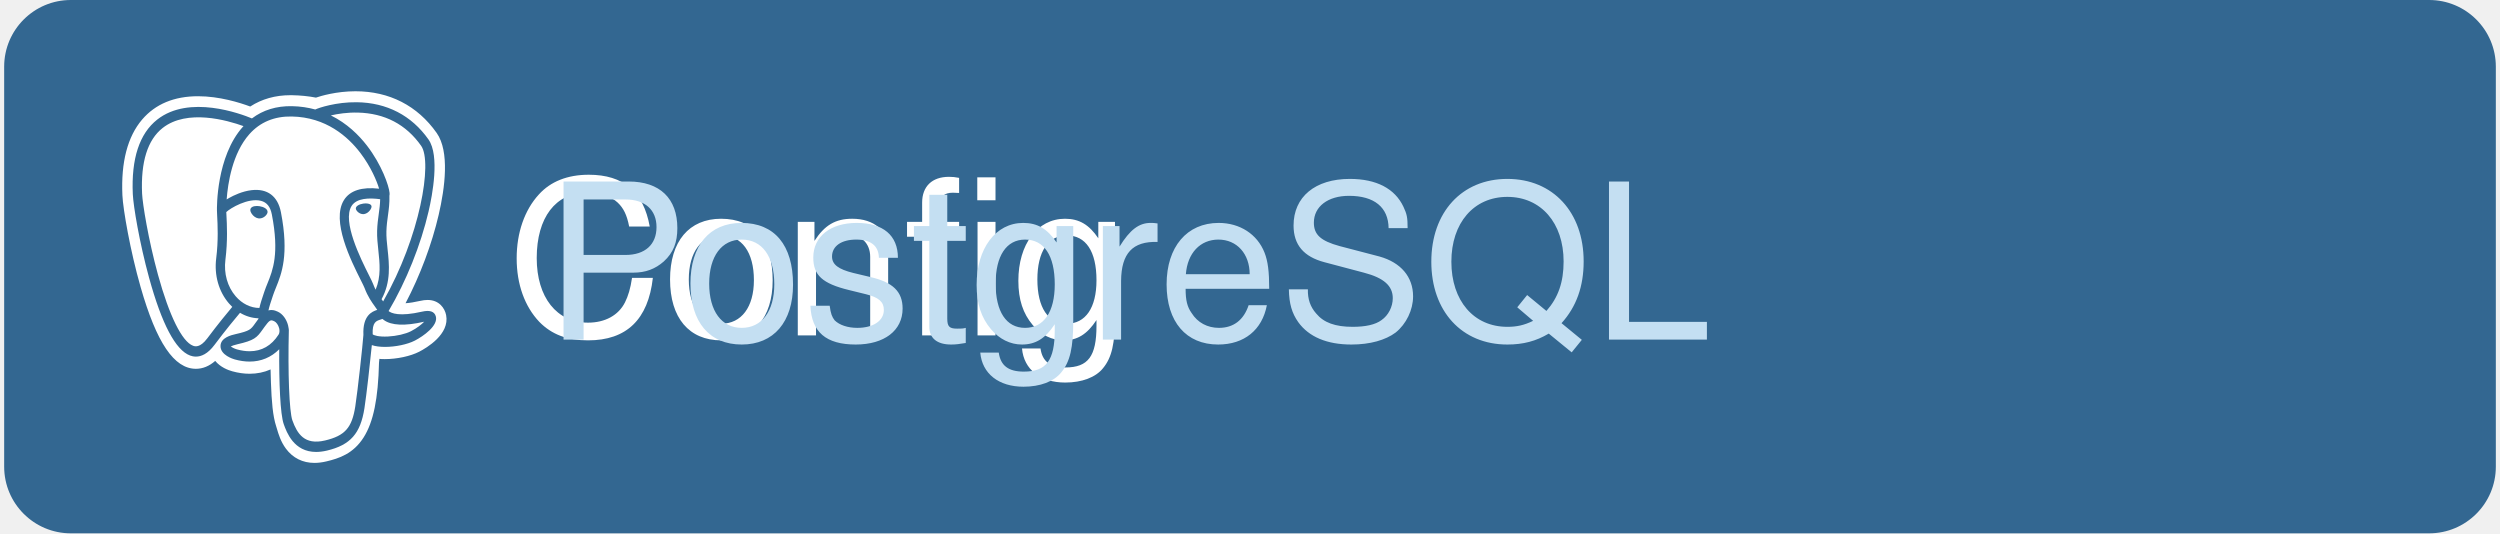
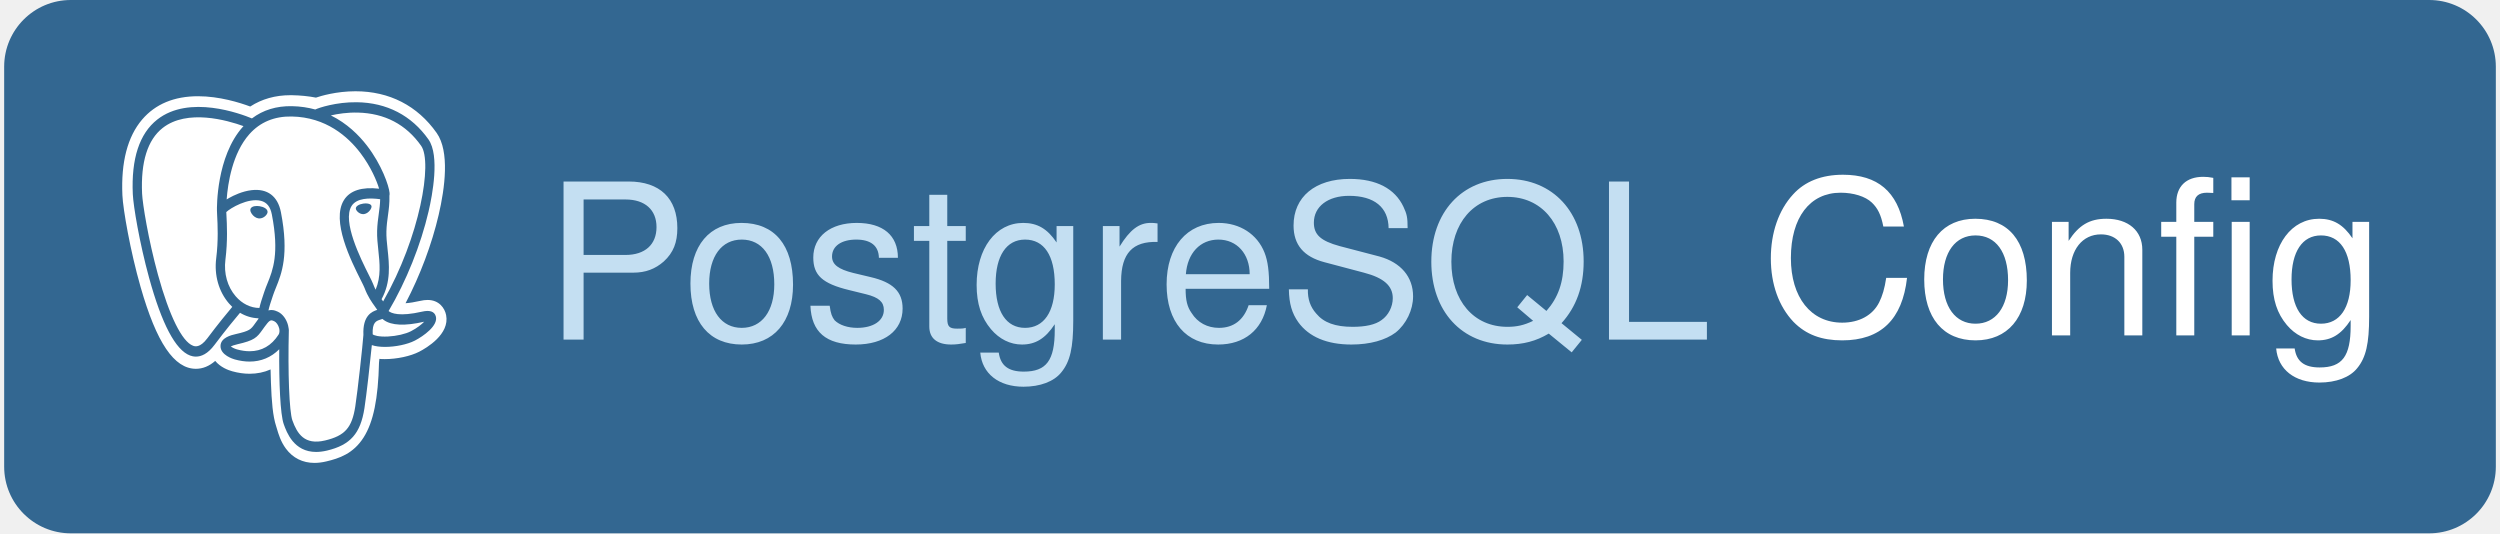
<svg xmlns="http://www.w3.org/2000/svg" width="150" height="32">
  <g>
    <rect fill="none" id="canvas_background" height="34" width="152" y="-1" x="-1" />
  </g>
  <g>
    <g stroke="null" fill-rule="evenodd" fill="none" id="Page-1">
      <g stroke="null" id="button">
        <rect stroke="null" x="0.25" y="0" rx="4" height="32" width="149.5" fill="#336791" id="Background" />
        <path stroke="null" fill="#336791" id="to-Heroku" d="m83.027,21.091c0.357,0 0.793,-0.039 0.992,-0.078l0,-0.923c-0.185,0.052 -0.463,0.091 -0.714,0.091c-0.846,0 -1.084,-0.364 -1.084,-1.092l0,-4.03l1.811,0l0,-0.923l-1.811,0l0,-2.444l-1.137,0l0,2.444l-1.216,0l0,0.923l1.216,0l0,4.277c0,1.196 0.476,1.755 1.944,1.755zm5.394,0.052c1.706,0 3.239,-1.222 3.239,-3.575c0,-2.366 -1.534,-3.575 -3.239,-3.575c-1.719,0 -3.252,1.209 -3.252,3.575c0,2.353 1.547,3.575 3.252,3.575zm0,-0.949c-1.415,0 -2.102,-1.17 -2.102,-2.626c0,-1.547 0.767,-2.613 2.102,-2.613c1.388,0 2.089,1.183 2.089,2.613c0,1.573 -0.767,2.626 -2.089,2.626zm8.144,0.806l1.163,0l0,-4.537l5.037,0l0,4.537l1.163,0l0,-9.62l-1.163,0l0,4.03l-5.037,0l0,-4.03l-1.163,0l0,9.62zm12.335,0.143c1.309,0 2.195,-0.546 2.843,-1.456l-0.661,-0.572c-0.529,0.715 -1.097,1.118 -2.102,1.118c-1.15,0 -2.062,-0.832 -2.102,-2.379l4.931,0l0,-0.234c0,-2.483 -1.256,-3.627 -2.909,-3.627c-1.468,0 -3.16,1.079 -3.16,3.575c0,2.392 1.507,3.575 3.16,3.575zm-1.996,-4.16c0.159,-1.417 1.044,-2.054 1.983,-2.054c1.15,0 1.745,0.832 1.838,2.054l-3.821,0zm6.531,4.017l1.137,0l0,-4.433c0.516,-0.975 1.349,-1.547 2.459,-1.547c0.04,0 0.291,0 0.331,0.013l0.079,-1.04l-0.145,0c-1.362,0 -2.181,0.624 -2.697,1.417l-0.026,0l0,-1.274l-1.137,0l0,6.864zm8.144,0.143c1.706,0 3.239,-1.222 3.239,-3.575c0,-2.366 -1.534,-3.575 -3.239,-3.575c-1.719,0 -3.252,1.209 -3.252,3.575c0,2.353 1.547,3.575 3.252,3.575zm0,-0.949c-1.415,0 -2.102,-1.17 -2.102,-2.626c0,-1.547 0.767,-2.613 2.102,-2.613c1.388,0 2.089,1.183 2.089,2.613c0,1.573 -0.767,2.626 -2.089,2.626zm4.852,0.806l1.137,0l0,-2.106l1.388,-1.469l2.062,3.575l1.216,0l-2.538,-4.407l2.287,-2.457l-1.296,0l-3.12,3.432l0,-6.188l-1.137,0l0,9.62zm9.136,0.13c1.137,0 2.01,-0.572 2.618,-1.157l0,1.027l1.15,0l0,-6.864l-1.15,0l0,4.953c-0.727,0.676 -1.415,1.105 -2.261,1.105c-0.886,0 -1.282,-0.429 -1.282,-1.339l0,-4.719l-1.137,0l0,4.953c0,1.3 0.727,2.041 2.062,2.041l0,0z" />
        <path stroke="null" fill="#336791" id="Deploy" d="m35.014,21l2.578,0c3.107,0 4.931,-1.573 4.931,-4.836c0,-3.224 -1.785,-4.784 -4.931,-4.784l-2.578,0l0,9.62zm1.163,-1.027l0,-7.54l1.534,0c2.38,0 3.649,1.144 3.649,3.731c0,2.678 -1.256,3.809 -3.623,3.809l-1.56,0zm10.855,1.17c1.309,0 2.195,-0.546 2.843,-1.456l-0.661,-0.572c-0.529,0.715 -1.097,1.118 -2.102,1.118c-1.15,0 -2.062,-0.832 -2.102,-2.379l4.931,0l0,-0.234c0,-2.483 -1.256,-3.627 -2.909,-3.627c-1.468,0 -3.16,1.079 -3.16,3.575c0,2.392 1.507,3.575 3.16,3.575zm-1.996,-4.16c0.159,-1.417 1.044,-2.054 1.983,-2.054c1.15,0 1.745,0.832 1.838,2.054l-3.821,0zm6.531,6.617l1.137,0l0,-3.484c0.595,0.611 1.322,0.988 2.181,0.988c1.706,0 2.962,-1.157 2.962,-3.549c0,-2.392 -1.243,-3.562 -2.843,-3.562c-1.044,0 -1.772,0.52 -2.3,1.092l0,-0.949l-1.137,0l0,9.464zm3.16,-3.406c-0.74,0 -1.415,-0.364 -2.023,-1.04l0,-3.146c0.582,-0.624 1.23,-1.053 2.036,-1.053c1.124,0 1.97,0.858 1.97,2.613c0,1.82 -0.767,2.626 -1.983,2.626zm4.839,0.806l1.137,0l0,-9.62l-1.137,0l0,9.62zm6.082,0.143c1.706,0 3.239,-1.222 3.239,-3.575c0,-2.366 -1.534,-3.575 -3.239,-3.575c-1.719,0 -3.252,1.209 -3.252,3.575c0,2.353 1.547,3.575 3.252,3.575zm0,-0.949c-1.415,0 -2.102,-1.17 -2.102,-2.626c0,-1.547 0.767,-2.613 2.102,-2.613c1.388,0 2.089,1.183 2.089,2.613c0,1.573 -0.767,2.626 -2.089,2.626zm5.249,3.445c1.362,0 1.904,-0.65 2.38,-1.859l2.988,-7.644l-1.15,0l-2.049,5.551l-0.026,0l-2.049,-5.551l-1.203,0l2.697,6.903l-0.264,0.676c-0.278,0.676 -0.621,0.975 -1.335,0.975c-0.489,0 -0.833,-0.065 -1.031,-0.117l-0.264,0.897c0.304,0.091 0.687,0.169 1.309,0.169l0,0z" />
      </g>
    </g>
    <g stroke="null" id="svg_43">
      <g stroke="null" transform="matrix(0.03926431,0,0,0.0436373,47.08528,-23.72884) " id="svg_39">
        <g stroke="null" id="svg_41" />
        <path stroke="null" fill="#ffffff" id="svg_42" d="m-620.384,837.75c1.028,-6.661 1.993,-13.04 2.114,-20.066c-16.78,-2.065 -36.036,-1.596 -43.639,9.272c-14.791,21.138 14.097,72.94 26.432,95.061c3.17,5.683 5.461,9.789 6.514,12.347c1.166,2.831 2.44,5.385 3.755,7.728c8.487,-18.056 6.297,-36.352 4.163,-54.124c-1.057,-8.799 -2.154,-17.898 -1.867,-26.649c0.285,-8.994 1.427,-16.404 2.528,-23.569zm-14.133,-4.112c-1.363,1.436 -4.243,3.927 -8.172,4.472c-0.505,0.07 -1.021,0.106 -1.533,0.106c-5.792,0 -10.79,-4.52 -11.205,-7.45c-0.476,-3.535 5.292,-6.224 11.245,-7.053c1.303,-0.181 2.598,-0.273 3.84,-0.273c5.144,0 8.552,1.526 8.895,3.98c0.221,1.587 -0.981,4.027 -3.07,6.218zm-59.092,-131.172c10.601,-2.196 25.097,-4.245 41.328,-3.889c41.125,0.91 73.651,16.294 96.683,45.725c17.667,22.573 -1.782,125.291 -58.099,213.903c-0.553,-0.706 -1.121,-1.42 -1.706,-2.15c-0.233,-0.294 -0.472,-0.593 -0.714,-0.895c14.553,-24.032 11.705,-47.806 9.173,-68.887c-1.041,-8.652 -2.021,-16.824 -1.771,-24.498c0.259,-8.14 1.335,-15.115 2.376,-21.863c1.278,-8.313 2.581,-16.915 2.219,-27.055c0.27,-1.063 0.379,-2.319 0.237,-3.812c-0.915,-9.728 -12.02,-38.829 -34.651,-65.174c-12.376,-14.407 -30.429,-30.529 -55.075,-41.405zm-155.711,258.511c1.615,1.686 3.301,3.267 5.044,4.759c-6.948,7.438 -22.048,23.891 -38.119,43.224c-11.372,13.674 -19.226,11.06 -21.809,10.196c-16.828,-5.614 -36.354,-41.182 -53.569,-97.587c-14.896,-48.802 -23.603,-97.875 -24.29,-111.638c-2.176,-43.52 8.373,-73.852 31.356,-90.151c37.4,-26.526 98.897,-10.648 123.607,-2.595c-0.357,0.349 -0.725,0.677 -1.075,1.032c-40.549,40.952 -39.587,110.918 -39.486,115.193c-0.006,1.649 0.133,3.984 0.323,7.199c0.697,11.766 1.996,33.668 -1.473,58.473c-3.222,23.049 3.881,45.607 19.491,61.895zm226.605,8.857c-8.035,2.319 -22.459,7.667 -21.144,34.405c-1.057,13.407 -8.6,76.218 -12.428,98.418c-5.054,29.324 -15.848,40.246 -46.18,46.749c-31.457,6.743 -42.586,-9.31 -49.927,-27.654c-4.735,-11.847 -7.059,-65.254 -5.413,-124.232c0.024,-0.782 -0.089,-1.541 -0.307,-2.251c-0.186,-1.375 -0.476,-2.767 -0.879,-4.17c-2.452,-8.584 -8.438,-15.759 -15.617,-18.736c-2.247,-0.932 -5.644,-2.335 -9.822,-2.335c-1.543,0 -3.062,0.193 -4.558,0.581c1.343,-5.526 3.669,-11.762 6.189,-18.519l1.059,-2.843c1.19,-3.207 2.687,-6.526 4.268,-10.044c8.545,-18.981 20.248,-44.984 7.547,-103.724c-4.758,-22.001 -20.647,-32.744 -44.728,-30.25c-14.44,1.495 -27.647,7.321 -34.236,10.661c-1.422,0.72 -2.727,1.417 -3.941,2.095c1.817,-22.136 8.735,-63.497 34.751,-89.773c16.366,-16.531 38.163,-24.695 64.748,-24.256c52.314,0.859 85.861,27.706 104.795,50.078c16.315,19.28 25.148,38.699 28.674,49.173c-26.504,-2.696 -44.546,2.539 -53.686,15.607c-19.89,28.429 10.878,83.603 25.665,110.121c2.71,4.862 5.054,9.058 5.788,10.845c4.812,11.669 11.048,19.461 15.605,25.148c1.393,1.744 2.744,3.437 3.777,4.906zm-149.93,25.173c0.581,2.037 1.238,5.901 -0.907,8.902c-10.808,15.134 -25.686,22.81 -44.22,22.81c-6.095,0 -12.566,-0.848 -19.24,-2.518c-3.904,-0.976 -7.415,-2.67 -9.477,-4.073c1.721,-0.812 4.784,-1.912 10.096,-3.005c25.71,-5.297 29.679,-9.031 38.349,-20.039c1.989,-2.524 4.244,-5.385 7.367,-8.874c2.358,-2.638 4.46,-3.977 6.246,-3.977c1.253,0 2.666,0.54 4.383,1.25c3.124,1.299 6.169,5.212 7.403,9.524zm221.355,-8.821c0.108,-0.024 0.218,-0.049 0.322,-0.068c-3.937,3.683 -10.669,8.619 -20.224,13.057c-8.213,3.812 -21.951,6.671 -35.007,7.284c-14.42,0.67 -21.761,-1.613 -23.487,-3.025c-0.807,-16.658 5.396,-18.4 11.959,-20.244c1.028,-0.29 2.037,-0.572 3.005,-0.911c0.605,0.488 1.267,0.979 1.993,1.456c11.589,7.65 32.261,8.473 61.439,2.451zm-244.822,-39.061l1.055,-2.823c1.357,-3.658 2.948,-7.188 4.633,-10.931c8.163,-18.14 18.326,-40.719 6.614,-94.891c-2.265,-10.464 -7.708,-16.544 -16.642,-18.591c-19.575,-4.485 -47.027,10.223 -52.95,15.475c0.055,1.186 0.144,2.69 0.244,4.404c0.728,12.258 2.081,35.077 -1.583,61.281c-2.616,18.712 3.098,36.972 15.676,50.093c9.895,10.325 22.902,16.037 36.275,16.077c1.538,-6.308 4.016,-12.946 6.678,-20.094zm-18.43,-109.428c-0.917,-1.216 -2.411,-3.575 -2.109,-5.707c0.428,-3.124 4.188,-4.998 10.058,-4.998c1.301,0 2.648,0.097 4.008,0.287c6.336,0.881 12.875,3.882 12.245,8.386c-0.474,3.412 -5.877,8.472 -12.366,8.472c-0.567,0 -1.14,-0.04 -1.698,-0.119c-3.752,-0.518 -7.544,-2.882 -10.138,-6.321zm297.077,139.285c-2.113,-9.584 -10.793,-20.777 -28.299,-20.777c-3.513,0 -7.32,0.432 -11.641,1.327c-8.301,1.71 -15.706,2.775 -22.071,3.171c22.293,-38.223 40.23,-81.256 50.633,-121.528c9.628,-37.277 16.912,-87.071 -3.054,-112.586c-29.352,-37.508 -72.276,-57.333 -124.135,-57.333c-29.228,0 -53.098,6.53 -60.326,8.74c-11.398,-1.988 -23.668,-3.102 -36.482,-3.31c-0.855,-0.014 -1.702,-0.02 -2.546,-0.02c-23.059,0 -43.723,5.237 -61.434,15.567c-16.13,-5.401 -47.269,-14.147 -79.702,-14.147c-36.481,0 -65.214,10.757 -85.396,31.976c-22.345,23.492 -32.518,58.557 -30.233,104.222c0.956,19.149 11.989,76.369 27.785,126.056c24.404,76.774 51.286,112.527 84.595,112.527c10.429,0 20.326,-3.65 29.448,-10.854c7.999,8.717 19.609,12.653 25.994,14.251c9.058,2.267 17.989,3.416 26.547,3.416c11.437,0 22.208,-1.997 32.061,-5.941c0.064,2.142 0.123,4.171 0.173,6.002c0.117,4.162 0.23,8.244 0.384,12.061c1.04,25.951 2.815,46.143 8.089,60.381c0.278,0.747 0.649,1.888 1.053,3.122c2.305,7.067 5.788,17.739 13.801,27.428c10.563,12.771 25.616,19.522 43.525,19.522c5.72,0 11.847,-0.689 18.215,-2.057c19.248,-4.122 41.114,-10.423 57.019,-33.067c14.911,-21.232 22.144,-53 23.454,-103.008l0.577,-4.921l2.775,0.227c1.758,0.08 3.577,0.116 5.408,0.116c18.672,0 39.363,-4.005 52.723,-10.208c11.099,-5.156 46.876,-24.017 41.06,-50.355zm-47.741,35.075c-11.487,5.332 -29.791,8.704 -45.659,8.704c-7.611,0 -14.649,-0.782 -20.119,-2.484c-2.59,23.806 -8.096,68.198 -11.302,86.801c-6.002,34.785 -21.503,50.564 -57.204,58.22c-6.078,1.299 -11.604,1.88 -16.622,1.884c-34.212,0.004 -45.038,-27.077 -49.469,-38.153c-5.413,-13.536 -7.294,-57.953 -6.913,-103.031c-12.282,11.116 -27.68,16.929 -45.278,16.929c-7.256,0 -14.888,-0.988 -22.685,-2.94c-2.255,-0.565 -22.035,-5.873 -21.771,-18.519c0.239,-11.572 16.753,-14.977 22.969,-16.259c21.854,-4.502 23.266,-6.292 30.056,-14.912c1.373,-1.746 2.986,-3.787 4.953,-6.119c-0.022,-0.258 -0.051,-0.512 -0.066,-0.77c-9.8,-0.263 -19.379,-2.876 -28.1,-7.556c-5.899,6.28 -21.91,23.564 -39.055,44.191c-10.323,12.411 -20.244,16.058 -28.337,16.058c-3.3,0.004 -6.295,-0.604 -8.893,-1.473c-22.182,-7.396 -43.266,-43.368 -62.66,-106.91c-14.736,-48.277 -24.072,-98.686 -24.891,-115.076c-2.437,-48.707 10.132,-83.181 37.356,-102.47c48.744,-34.534 127.507,-8.015 144.689,-1.577c16.941,-11.55 37.393,-17.215 61.105,-16.842c12.92,0.212 24.782,1.874 35.665,4.58c5.171,-2.269 31.844,-10.338 63.378,-9.991c45.897,0.488 83.813,18.193 109.647,51.204c17.433,22.279 5.93,76.516 0.169,98.799c-11.971,46.351 -34.163,96.026 -61.14,137.128c4.082,3.001 16.518,7.962 51.218,0.798c11.688,-2.412 18.724,-0.282 20.909,6.325c4.223,12.768 -19.05,27.474 -31.95,33.461z" />
      </g>
    </g>
-     <text xml:space="preserve" text-anchor="start" font-family="Helvetica, Arial, sans-serif" font-size="13" id="svg_44" y="20.125" x="30.375" stroke-opacity="null" stroke-width="0" stroke="null" fill="#ffffff">Config</text>
+     <text style="cursor: move;" xml:space="preserve" text-anchor="start" font-family="Helvetica, Arial, sans-serif" font-size="13" id="svg_44" y="20.125" x="105.625" stroke-opacity="null" stroke-width="0" stroke="null" fill="#ffffff">Config</text>
    <ellipse id="svg_45" cy="17.125" cx="54.875" stroke-opacity="null" stroke-width="null" stroke="null" fill="#ffffff" />
    <ellipse id="svg_46" cy="17.125" cx="54.875" stroke-opacity="null" stroke-width="null" stroke="null" fill="#ffffff" />
    <text style="cursor: move;" xml:space="preserve" text-anchor="start" font-family="Helvetica, Arial, sans-serif" font-size="13" id="svg_48" y="20.375" x="32.625" stroke-opacity="null" stroke-width="0" stroke="null" fill="#c4dff2">PostgreSQL</text>
  </g>
</svg>
